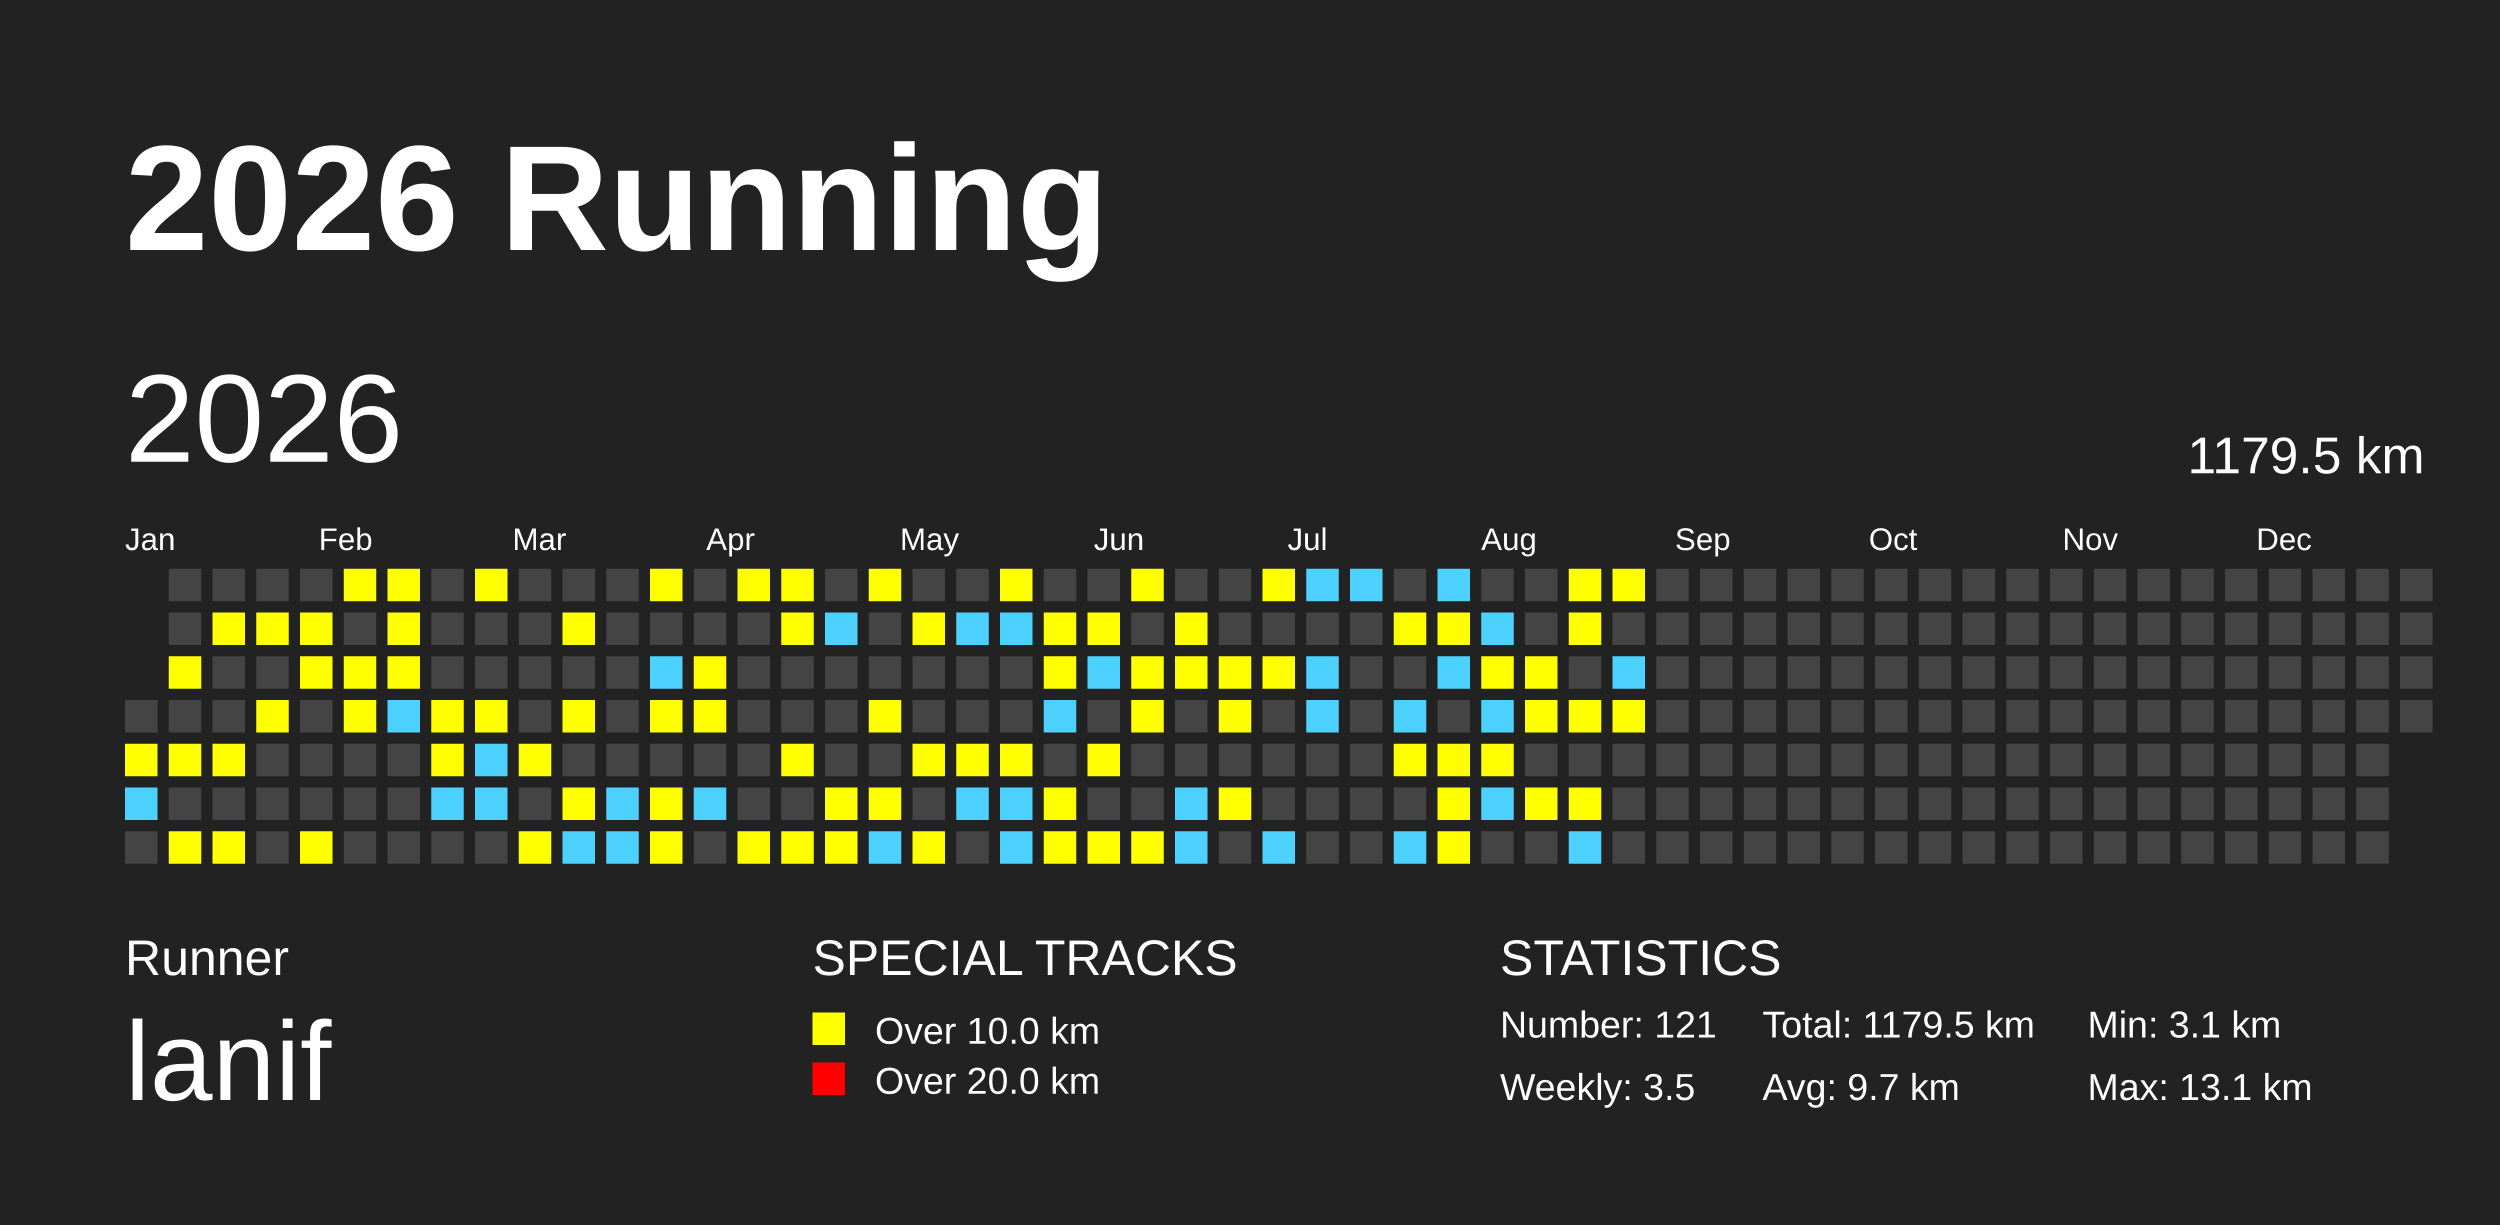
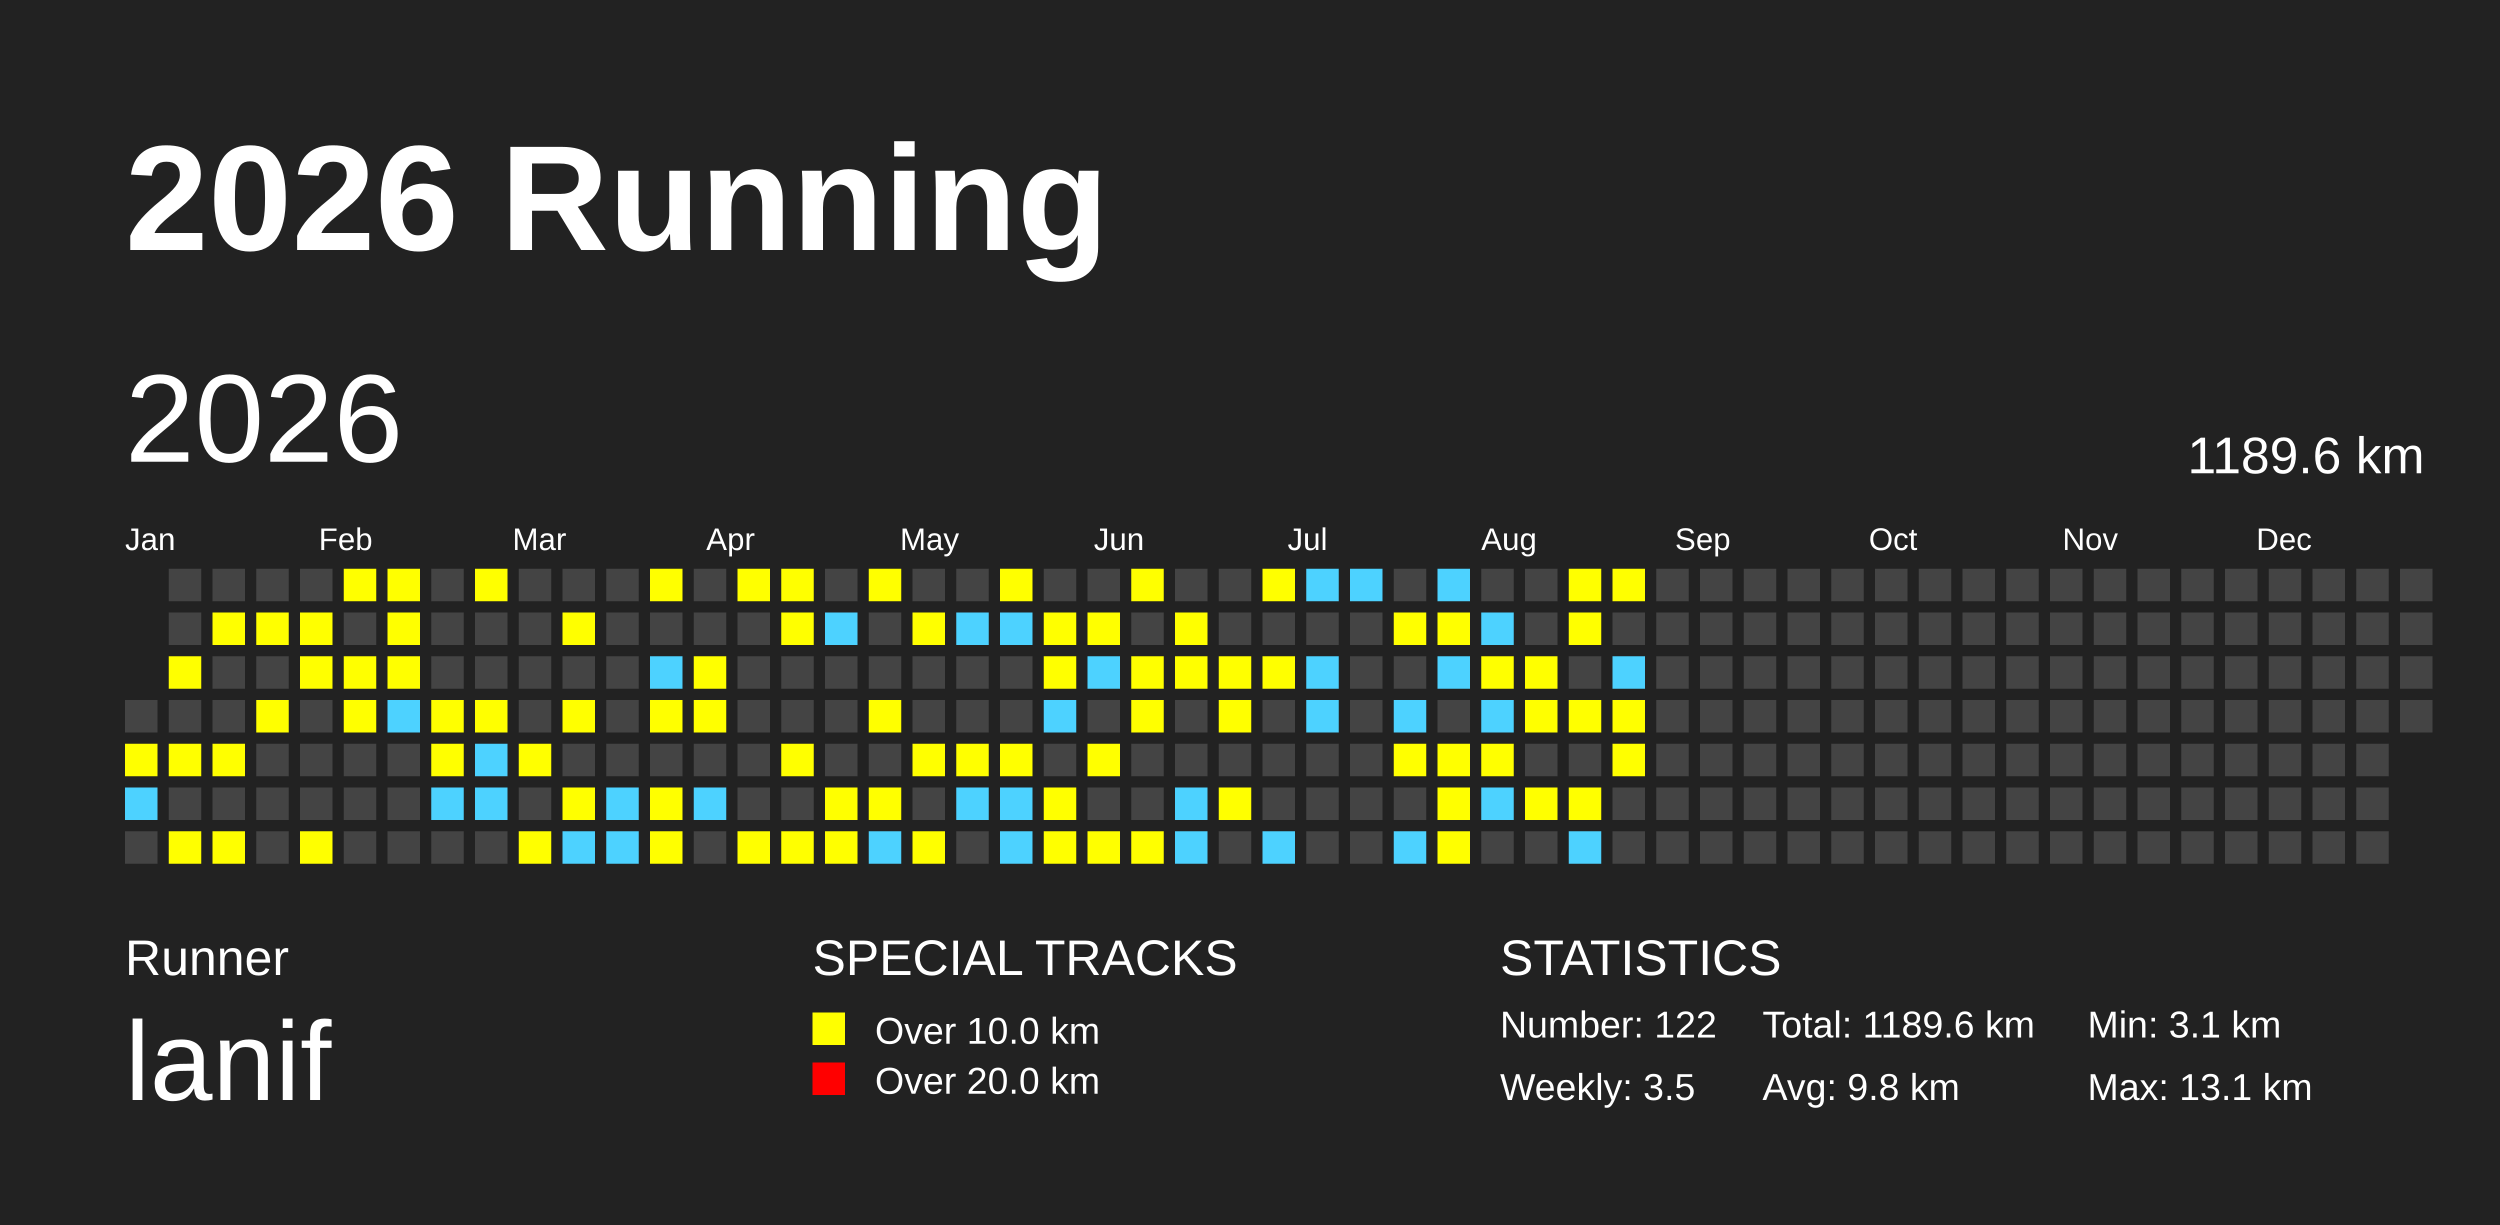
<svg xmlns="http://www.w3.org/2000/svg" baseProfile="full" height="98mm" version="1.1" viewBox="0,0,200,98" width="200mm">
  <defs />
  <rect fill="#222222" height="98" width="200" x="0" y="0" />
  <text fill="#FFFFFF" style="font-size:12px; font-family:Arial; font-weight:bold;" x="10" y="20">2026 Running</text>
  <text fill="#FFFFFF" style="font-size:4px; font-family:Arial" x="10" y="78">Runner</text>
  <text fill="#FFFFFF" style="font-size:9px; font-family:Arial" x="10" y="88">lanif</text>
  <text fill="#FFFFFF" style="font-size:4px; font-family:Arial" x="65" y="78">SPECIAL TRACKS</text>
  <rect fill="yellow" height="2.6" width="2.6" x="65" y="81" />
  <text fill="#FFFFFF" style="font-size:3px; font-family:Arial" x="70" y="83.5">Over 10.0 km</text>
  <rect fill="red" height="2.6" width="2.6" x="65" y="85" />
  <text fill="#FFFFFF" style="font-size:3px; font-family:Arial" x="70" y="87.5">Over 20.0 km</text>
  <text fill="#FFFFFF" style="font-size:4px; font-family:Arial" x="120" y="78">STATISTICS</text>
-   <text fill="#FFFFFF" style="font-size:3px; font-family:Arial" x="120" y="83">Number: 121</text>
+   <text fill="#FFFFFF" style="font-size:3px; font-family:Arial" x="120" y="83">Number: 122</text>
  <text fill="#FFFFFF" style="font-size:3px; font-family:Arial" x="120" y="88">Weekly: 3.5</text>
-   <text fill="#FFFFFF" style="font-size:3px; font-family:Arial" x="141" y="83">Total: 1179.5 km</text>
-   <text fill="#FFFFFF" style="font-size:3px; font-family:Arial" x="141" y="88">Avg: 9.7 km</text>
+   <text fill="#FFFFFF" style="font-size:3px; font-family:Arial" x="141" y="83">Total: 1189.6 km</text>
+   <text fill="#FFFFFF" style="font-size:3px; font-family:Arial" x="141" y="88">Avg: 9.8 km</text>
  <text fill="#FFFFFF" style="font-size:3px; font-family:Arial" x="167" y="83">Min: 3.1 km</text>
  <text fill="#FFFFFF" style="font-size:3px; font-family:Arial" x="167" y="88">Max: 13.1 km</text>
  <text dominant-baseline="hanging" fill="#FFFFFF" style="font-size:10.0px; font-family:Arial;" x="10" y="30">2026</text>
-   <text dominant-baseline="hanging" fill="#FFFFFF" style="font-size:4.125px; font-family:Arial;" x="175" y="35">1179.5 km</text>
+   <text dominant-baseline="hanging" fill="#FFFFFF" style="font-size:4.125px; font-family:Arial;" x="175" y="35">1189.6 km</text>
  <text fill="#FFFFFF" style="font-size:2.5px; font-family:Arial" x="10.0" y="44">Jan</text>
  <text fill="#FFFFFF" style="font-size:2.5px; font-family:Arial" x="25.5" y="44">Feb</text>
  <text fill="#FFFFFF" style="font-size:2.5px; font-family:Arial" x="41.0" y="44">Mar</text>
  <text fill="#FFFFFF" style="font-size:2.5px; font-family:Arial" x="56.5" y="44">Apr</text>
  <text fill="#FFFFFF" style="font-size:2.5px; font-family:Arial" x="72.0" y="44">May</text>
  <text fill="#FFFFFF" style="font-size:2.5px; font-family:Arial" x="87.5" y="44">Jun</text>
  <text fill="#FFFFFF" style="font-size:2.5px; font-family:Arial" x="103.0" y="44">Jul</text>
  <text fill="#FFFFFF" style="font-size:2.5px; font-family:Arial" x="118.5" y="44">Aug</text>
  <text fill="#FFFFFF" style="font-size:2.5px; font-family:Arial" x="134.0" y="44">Sep</text>
  <text fill="#FFFFFF" style="font-size:2.5px; font-family:Arial" x="149.5" y="44">Oct</text>
  <text fill="#FFFFFF" style="font-size:2.5px; font-family:Arial" x="165.0" y="44">Nov</text>
  <text fill="#FFFFFF" style="font-size:2.5px; font-family:Arial" x="180.5" y="44">Dec</text>
  <rect fill="#444444" height="2.6" width="2.6" x="10.0" y="56.0" />
  <rect fill="yellow" height="2.6" width="2.6" x="10.0" y="59.5" />
  <rect fill="#4DD2FF" height="2.6" width="2.6" x="10.0" y="63.0" />
  <rect fill="#444444" height="2.6" width="2.6" x="10.0" y="66.5" />
  <rect fill="#444444" height="2.6" width="2.6" x="13.5" y="45.5" />
  <rect fill="#444444" height="2.6" width="2.6" x="13.5" y="49.0" />
  <rect fill="yellow" height="2.6" width="2.6" x="13.5" y="52.5" />
  <rect fill="#444444" height="2.6" width="2.6" x="13.5" y="56.0" />
  <rect fill="yellow" height="2.6" width="2.6" x="13.5" y="59.5" />
  <rect fill="#444444" height="2.6" width="2.6" x="13.5" y="63.0" />
  <rect fill="yellow" height="2.6" width="2.6" x="13.5" y="66.5" />
  <rect fill="#444444" height="2.6" width="2.6" x="17.0" y="45.5" />
  <rect fill="yellow" height="2.6" width="2.6" x="17.0" y="49.0" />
  <rect fill="#444444" height="2.6" width="2.6" x="17.0" y="52.5" />
  <rect fill="#444444" height="2.6" width="2.6" x="17.0" y="56.0" />
  <rect fill="yellow" height="2.6" width="2.6" x="17.0" y="59.5" />
  <rect fill="#444444" height="2.6" width="2.6" x="17.0" y="63.0" />
  <rect fill="yellow" height="2.6" width="2.6" x="17.0" y="66.5" />
  <rect fill="#444444" height="2.6" width="2.6" x="20.5" y="45.5" />
  <rect fill="yellow" height="2.6" width="2.6" x="20.5" y="49.0" />
  <rect fill="#444444" height="2.6" width="2.6" x="20.5" y="52.5" />
  <rect fill="yellow" height="2.6" width="2.6" x="20.5" y="56.0" />
  <rect fill="#444444" height="2.6" width="2.6" x="20.5" y="59.5" />
  <rect fill="#444444" height="2.6" width="2.6" x="20.5" y="63.0" />
  <rect fill="#444444" height="2.6" width="2.6" x="20.5" y="66.5" />
  <rect fill="#444444" height="2.6" width="2.6" x="24.0" y="45.5" />
  <rect fill="yellow" height="2.6" width="2.6" x="24.0" y="49.0" />
  <rect fill="yellow" height="2.6" width="2.6" x="24.0" y="52.5" />
  <rect fill="#444444" height="2.6" width="2.6" x="24.0" y="56.0" />
  <rect fill="#444444" height="2.6" width="2.6" x="24.0" y="59.5" />
  <rect fill="#444444" height="2.6" width="2.6" x="24.0" y="63.0" />
  <rect fill="yellow" height="2.6" width="2.6" x="24.0" y="66.5" />
  <rect fill="yellow" height="2.6" width="2.6" x="27.5" y="45.5" />
  <rect fill="#444444" height="2.6" width="2.6" x="27.5" y="49.0" />
  <rect fill="yellow" height="2.6" width="2.6" x="27.5" y="52.5" />
  <rect fill="yellow" height="2.6" width="2.6" x="27.5" y="56.0" />
  <rect fill="#444444" height="2.6" width="2.6" x="27.5" y="59.5" />
  <rect fill="#444444" height="2.6" width="2.6" x="27.5" y="63.0" />
  <rect fill="#444444" height="2.6" width="2.6" x="27.5" y="66.5" />
  <rect fill="yellow" height="2.6" width="2.6" x="31.0" y="45.5" />
  <rect fill="yellow" height="2.6" width="2.6" x="31.0" y="49.0" />
  <rect fill="yellow" height="2.6" width="2.6" x="31.0" y="52.5" />
  <rect fill="#4DD2FF" height="2.6" width="2.6" x="31.0" y="56.0" />
  <rect fill="#444444" height="2.6" width="2.6" x="31.0" y="59.5" />
  <rect fill="#444444" height="2.6" width="2.6" x="31.0" y="63.0" />
  <rect fill="#444444" height="2.6" width="2.6" x="31.0" y="66.5" />
  <rect fill="#444444" height="2.6" width="2.6" x="34.5" y="45.5" />
  <rect fill="#444444" height="2.6" width="2.6" x="34.5" y="49.0" />
  <rect fill="#444444" height="2.6" width="2.6" x="34.5" y="52.5" />
  <rect fill="yellow" height="2.6" width="2.6" x="34.5" y="56.0" />
  <rect fill="yellow" height="2.6" width="2.6" x="34.5" y="59.5" />
  <rect fill="#4DD2FF" height="2.6" width="2.6" x="34.5" y="63.0" />
  <rect fill="#444444" height="2.6" width="2.6" x="34.5" y="66.5" />
  <rect fill="yellow" height="2.6" width="2.6" x="38.0" y="45.5" />
  <rect fill="#444444" height="2.6" width="2.6" x="38.0" y="49.0" />
  <rect fill="#444444" height="2.6" width="2.6" x="38.0" y="52.5" />
  <rect fill="yellow" height="2.6" width="2.6" x="38.0" y="56.0" />
  <rect fill="#4DD2FF" height="2.6" width="2.6" x="38.0" y="59.5" />
  <rect fill="#4DD2FF" height="2.6" width="2.6" x="38.0" y="63.0" />
  <rect fill="#444444" height="2.6" width="2.6" x="38.0" y="66.5" />
  <rect fill="#444444" height="2.6" width="2.6" x="41.5" y="45.5" />
  <rect fill="#444444" height="2.6" width="2.6" x="41.5" y="49.0" />
  <rect fill="#444444" height="2.6" width="2.6" x="41.5" y="52.5" />
  <rect fill="#444444" height="2.6" width="2.6" x="41.5" y="56.0" />
  <rect fill="yellow" height="2.6" width="2.6" x="41.5" y="59.5" />
  <rect fill="#444444" height="2.6" width="2.6" x="41.5" y="63.0" />
  <rect fill="yellow" height="2.6" width="2.6" x="41.5" y="66.5" />
  <rect fill="#444444" height="2.6" width="2.6" x="45.0" y="45.5" />
  <rect fill="yellow" height="2.6" width="2.6" x="45.0" y="49.0" />
  <rect fill="#444444" height="2.6" width="2.6" x="45.0" y="52.5" />
  <rect fill="yellow" height="2.6" width="2.6" x="45.0" y="56.0" />
  <rect fill="#444444" height="2.6" width="2.6" x="45.0" y="59.5" />
  <rect fill="yellow" height="2.6" width="2.6" x="45.0" y="63.0" />
  <rect fill="#4DD2FF" height="2.6" width="2.6" x="45.0" y="66.5" />
  <rect fill="#444444" height="2.6" width="2.6" x="48.5" y="45.5" />
  <rect fill="#444444" height="2.6" width="2.6" x="48.5" y="49.0" />
  <rect fill="#444444" height="2.6" width="2.6" x="48.5" y="52.5" />
  <rect fill="#444444" height="2.6" width="2.6" x="48.5" y="56.0" />
  <rect fill="#444444" height="2.6" width="2.6" x="48.5" y="59.5" />
  <rect fill="#4DD2FF" height="2.6" width="2.6" x="48.5" y="63.0" />
  <rect fill="#4DD2FF" height="2.6" width="2.6" x="48.5" y="66.5" />
  <rect fill="yellow" height="2.6" width="2.6" x="52.0" y="45.5" />
  <rect fill="#444444" height="2.6" width="2.6" x="52.0" y="49.0" />
  <rect fill="#4DD2FF" height="2.6" width="2.6" x="52.0" y="52.5" />
  <rect fill="yellow" height="2.6" width="2.6" x="52.0" y="56.0" />
  <rect fill="#444444" height="2.6" width="2.6" x="52.0" y="59.5" />
  <rect fill="yellow" height="2.6" width="2.6" x="52.0" y="63.0" />
  <rect fill="yellow" height="2.6" width="2.6" x="52.0" y="66.5" />
  <rect fill="#444444" height="2.6" width="2.6" x="55.5" y="45.5" />
  <rect fill="#444444" height="2.6" width="2.6" x="55.5" y="49.0" />
  <rect fill="yellow" height="2.6" width="2.6" x="55.5" y="52.5" />
  <rect fill="yellow" height="2.6" width="2.6" x="55.5" y="56.0" />
  <rect fill="#444444" height="2.6" width="2.6" x="55.5" y="59.5" />
  <rect fill="#4DD2FF" height="2.6" width="2.6" x="55.5" y="63.0" />
  <rect fill="#444444" height="2.6" width="2.6" x="55.5" y="66.5" />
  <rect fill="yellow" height="2.6" width="2.6" x="59.0" y="45.5" />
  <rect fill="#444444" height="2.6" width="2.6" x="59.0" y="49.0" />
  <rect fill="#444444" height="2.6" width="2.6" x="59.0" y="52.5" />
  <rect fill="#444444" height="2.6" width="2.6" x="59.0" y="56.0" />
  <rect fill="#444444" height="2.6" width="2.6" x="59.0" y="59.5" />
  <rect fill="#444444" height="2.6" width="2.6" x="59.0" y="63.0" />
  <rect fill="yellow" height="2.6" width="2.6" x="59.0" y="66.5" />
  <rect fill="yellow" height="2.6" width="2.6" x="62.5" y="45.5" />
  <rect fill="yellow" height="2.6" width="2.6" x="62.5" y="49.0" />
  <rect fill="#444444" height="2.6" width="2.6" x="62.5" y="52.5" />
  <rect fill="#444444" height="2.6" width="2.6" x="62.5" y="56.0" />
  <rect fill="yellow" height="2.6" width="2.6" x="62.5" y="59.5" />
  <rect fill="#444444" height="2.6" width="2.6" x="62.5" y="63.0" />
  <rect fill="yellow" height="2.6" width="2.6" x="62.5" y="66.5" />
  <rect fill="#444444" height="2.6" width="2.6" x="66.0" y="45.5" />
  <rect fill="#4DD2FF" height="2.6" width="2.6" x="66.0" y="49.0" />
  <rect fill="#444444" height="2.6" width="2.6" x="66.0" y="52.5" />
  <rect fill="#444444" height="2.6" width="2.6" x="66.0" y="56.0" />
  <rect fill="#444444" height="2.6" width="2.6" x="66.0" y="59.5" />
  <rect fill="yellow" height="2.6" width="2.6" x="66.0" y="63.0" />
  <rect fill="yellow" height="2.6" width="2.6" x="66.0" y="66.5" />
  <rect fill="yellow" height="2.6" width="2.6" x="69.5" y="45.5" />
  <rect fill="#444444" height="2.6" width="2.6" x="69.5" y="49.0" />
  <rect fill="#444444" height="2.6" width="2.6" x="69.5" y="52.5" />
  <rect fill="yellow" height="2.6" width="2.6" x="69.5" y="56.0" />
  <rect fill="#444444" height="2.6" width="2.6" x="69.5" y="59.5" />
  <rect fill="yellow" height="2.6" width="2.6" x="69.5" y="63.0" />
  <rect fill="#4DD2FF" height="2.6" width="2.6" x="69.5" y="66.5" />
  <rect fill="#444444" height="2.6" width="2.6" x="73.0" y="45.5" />
  <rect fill="yellow" height="2.6" width="2.6" x="73.0" y="49.0" />
  <rect fill="#444444" height="2.6" width="2.6" x="73.0" y="52.5" />
  <rect fill="#444444" height="2.6" width="2.6" x="73.0" y="56.0" />
  <rect fill="yellow" height="2.6" width="2.6" x="73.0" y="59.5" />
  <rect fill="#444444" height="2.6" width="2.6" x="73.0" y="63.0" />
  <rect fill="yellow" height="2.6" width="2.6" x="73.0" y="66.5" />
  <rect fill="#444444" height="2.6" width="2.6" x="76.5" y="45.5" />
  <rect fill="#4DD2FF" height="2.6" width="2.6" x="76.5" y="49.0" />
  <rect fill="#444444" height="2.6" width="2.6" x="76.5" y="52.5" />
  <rect fill="#444444" height="2.6" width="2.6" x="76.5" y="56.0" />
  <rect fill="yellow" height="2.6" width="2.6" x="76.5" y="59.5" />
  <rect fill="#4DD2FF" height="2.6" width="2.6" x="76.5" y="63.0" />
  <rect fill="#444444" height="2.6" width="2.6" x="76.5" y="66.5" />
  <rect fill="yellow" height="2.6" width="2.6" x="80.0" y="45.5" />
  <rect fill="#4DD2FF" height="2.6" width="2.6" x="80.0" y="49.0" />
  <rect fill="#444444" height="2.6" width="2.6" x="80.0" y="52.5" />
  <rect fill="#444444" height="2.6" width="2.6" x="80.0" y="56.0" />
  <rect fill="yellow" height="2.6" width="2.6" x="80.0" y="59.5" />
  <rect fill="#4DD2FF" height="2.6" width="2.6" x="80.0" y="63.0" />
  <rect fill="#4DD2FF" height="2.6" width="2.6" x="80.0" y="66.5" />
  <rect fill="#444444" height="2.6" width="2.6" x="83.5" y="45.5" />
  <rect fill="yellow" height="2.6" width="2.6" x="83.5" y="49.0" />
  <rect fill="yellow" height="2.6" width="2.6" x="83.5" y="52.5" />
  <rect fill="#4DD2FF" height="2.6" width="2.6" x="83.5" y="56.0" />
  <rect fill="#444444" height="2.6" width="2.6" x="83.5" y="59.5" />
  <rect fill="yellow" height="2.6" width="2.6" x="83.5" y="63.0" />
  <rect fill="yellow" height="2.6" width="2.6" x="83.5" y="66.5" />
  <rect fill="#444444" height="2.6" width="2.6" x="87.0" y="45.5" />
  <rect fill="yellow" height="2.6" width="2.6" x="87.0" y="49.0" />
  <rect fill="#4DD2FF" height="2.6" width="2.6" x="87.0" y="52.5" />
  <rect fill="#444444" height="2.6" width="2.6" x="87.0" y="56.0" />
  <rect fill="yellow" height="2.6" width="2.6" x="87.0" y="59.5" />
  <rect fill="#444444" height="2.6" width="2.6" x="87.0" y="63.0" />
  <rect fill="yellow" height="2.6" width="2.6" x="87.0" y="66.5" />
  <rect fill="yellow" height="2.6" width="2.6" x="90.5" y="45.5" />
  <rect fill="#444444" height="2.6" width="2.6" x="90.5" y="49.0" />
  <rect fill="yellow" height="2.6" width="2.6" x="90.5" y="52.5" />
  <rect fill="yellow" height="2.6" width="2.6" x="90.5" y="56.0" />
  <rect fill="#444444" height="2.6" width="2.6" x="90.5" y="59.5" />
  <rect fill="#444444" height="2.6" width="2.6" x="90.5" y="63.0" />
  <rect fill="yellow" height="2.6" width="2.6" x="90.5" y="66.5" />
  <rect fill="#444444" height="2.6" width="2.6" x="94.0" y="45.5" />
  <rect fill="yellow" height="2.6" width="2.6" x="94.0" y="49.0" />
  <rect fill="yellow" height="2.6" width="2.6" x="94.0" y="52.5" />
  <rect fill="#444444" height="2.6" width="2.6" x="94.0" y="56.0" />
  <rect fill="#444444" height="2.6" width="2.6" x="94.0" y="59.5" />
  <rect fill="#4DD2FF" height="2.6" width="2.6" x="94.0" y="63.0" />
  <rect fill="#4DD2FF" height="2.6" width="2.6" x="94.0" y="66.5" />
  <rect fill="#444444" height="2.6" width="2.6" x="97.5" y="45.5" />
  <rect fill="#444444" height="2.6" width="2.6" x="97.5" y="49.0" />
  <rect fill="yellow" height="2.6" width="2.6" x="97.5" y="52.5" />
  <rect fill="yellow" height="2.6" width="2.6" x="97.5" y="56.0" />
  <rect fill="#444444" height="2.6" width="2.6" x="97.5" y="59.5" />
  <rect fill="yellow" height="2.6" width="2.6" x="97.5" y="63.0" />
  <rect fill="#444444" height="2.6" width="2.6" x="97.5" y="66.5" />
  <rect fill="yellow" height="2.6" width="2.6" x="101.0" y="45.5" />
  <rect fill="#444444" height="2.6" width="2.6" x="101.0" y="49.0" />
  <rect fill="yellow" height="2.6" width="2.6" x="101.0" y="52.5" />
  <rect fill="#444444" height="2.6" width="2.6" x="101.0" y="56.0" />
  <rect fill="#444444" height="2.6" width="2.6" x="101.0" y="59.5" />
  <rect fill="#444444" height="2.6" width="2.6" x="101.0" y="63.0" />
  <rect fill="#4DD2FF" height="2.6" width="2.6" x="101.0" y="66.5" />
  <rect fill="#4DD2FF" height="2.6" width="2.6" x="104.5" y="45.5" />
  <rect fill="#444444" height="2.6" width="2.6" x="104.5" y="49.0" />
  <rect fill="#4DD2FF" height="2.6" width="2.6" x="104.5" y="52.5" />
  <rect fill="#4DD2FF" height="2.6" width="2.6" x="104.5" y="56.0" />
  <rect fill="#444444" height="2.6" width="2.6" x="104.5" y="59.5" />
  <rect fill="#444444" height="2.6" width="2.6" x="104.5" y="63.0" />
  <rect fill="#444444" height="2.6" width="2.6" x="104.5" y="66.5" />
  <rect fill="#4DD2FF" height="2.6" width="2.6" x="108.0" y="45.5" />
  <rect fill="#444444" height="2.6" width="2.6" x="108.0" y="49.0" />
  <rect fill="#444444" height="2.6" width="2.6" x="108.0" y="52.5" />
  <rect fill="#444444" height="2.6" width="2.6" x="108.0" y="56.0" />
  <rect fill="#444444" height="2.6" width="2.6" x="108.0" y="59.5" />
  <rect fill="#444444" height="2.6" width="2.6" x="108.0" y="63.0" />
  <rect fill="#444444" height="2.6" width="2.6" x="108.0" y="66.5" />
  <rect fill="#444444" height="2.6" width="2.6" x="111.5" y="45.5" />
  <rect fill="yellow" height="2.6" width="2.6" x="111.5" y="49.0" />
  <rect fill="#444444" height="2.6" width="2.6" x="111.5" y="52.5" />
  <rect fill="#4DD2FF" height="2.6" width="2.6" x="111.5" y="56.0" />
  <rect fill="yellow" height="2.6" width="2.6" x="111.5" y="59.5" />
  <rect fill="#444444" height="2.6" width="2.6" x="111.5" y="63.0" />
  <rect fill="#4DD2FF" height="2.6" width="2.6" x="111.5" y="66.5" />
  <rect fill="#4DD2FF" height="2.6" width="2.6" x="115.0" y="45.5" />
  <rect fill="yellow" height="2.6" width="2.6" x="115.0" y="49.0" />
  <rect fill="#4DD2FF" height="2.6" width="2.6" x="115.0" y="52.5" />
  <rect fill="#444444" height="2.6" width="2.6" x="115.0" y="56.0" />
  <rect fill="yellow" height="2.6" width="2.6" x="115.0" y="59.5" />
  <rect fill="yellow" height="2.6" width="2.6" x="115.0" y="63.0" />
  <rect fill="yellow" height="2.6" width="2.6" x="115.0" y="66.5" />
  <rect fill="#444444" height="2.6" width="2.6" x="118.5" y="45.5" />
  <rect fill="#4DD2FF" height="2.6" width="2.6" x="118.5" y="49.0" />
  <rect fill="yellow" height="2.6" width="2.6" x="118.5" y="52.5" />
  <rect fill="#4DD2FF" height="2.6" width="2.6" x="118.5" y="56.0" />
  <rect fill="yellow" height="2.6" width="2.6" x="118.5" y="59.5" />
  <rect fill="#4DD2FF" height="2.6" width="2.6" x="118.5" y="63.0" />
  <rect fill="#444444" height="2.6" width="2.6" x="118.5" y="66.5" />
  <rect fill="#444444" height="2.6" width="2.6" x="122.0" y="45.5" />
  <rect fill="#444444" height="2.6" width="2.6" x="122.0" y="49.0" />
  <rect fill="yellow" height="2.6" width="2.6" x="122.0" y="52.5" />
  <rect fill="yellow" height="2.6" width="2.6" x="122.0" y="56.0" />
  <rect fill="#444444" height="2.6" width="2.6" x="122.0" y="59.5" />
  <rect fill="yellow" height="2.6" width="2.6" x="122.0" y="63.0" />
  <rect fill="#444444" height="2.6" width="2.6" x="122.0" y="66.5" />
  <rect fill="yellow" height="2.6" width="2.6" x="125.5" y="45.5" />
  <rect fill="yellow" height="2.6" width="2.6" x="125.5" y="49.0" />
  <rect fill="#444444" height="2.6" width="2.6" x="125.5" y="52.5" />
  <rect fill="yellow" height="2.6" width="2.6" x="125.5" y="56.0" />
  <rect fill="#444444" height="2.6" width="2.6" x="125.5" y="59.5" />
  <rect fill="yellow" height="2.6" width="2.6" x="125.5" y="63.0" />
  <rect fill="#4DD2FF" height="2.6" width="2.6" x="125.5" y="66.5" />
  <rect fill="yellow" height="2.6" width="2.6" x="129.0" y="45.5" />
  <rect fill="#444444" height="2.6" width="2.6" x="129.0" y="49.0" />
  <rect fill="#4DD2FF" height="2.6" width="2.6" x="129.0" y="52.5" />
  <rect fill="yellow" height="2.6" width="2.6" x="129.0" y="56.0" />
-   <rect fill="#444444" height="2.6" width="2.6" x="129.0" y="59.5" />
+   <rect fill="yellow" height="2.6" width="2.6" x="129.0" y="59.5" />
  <rect fill="#444444" height="2.6" width="2.6" x="129.0" y="63.0" />
  <rect fill="#444444" height="2.6" width="2.6" x="129.0" y="66.5" />
  <rect fill="#444444" height="2.6" width="2.6" x="132.5" y="45.5" />
  <rect fill="#444444" height="2.6" width="2.6" x="132.5" y="49.0" />
  <rect fill="#444444" height="2.6" width="2.6" x="132.5" y="52.5" />
  <rect fill="#444444" height="2.6" width="2.6" x="132.5" y="56.0" />
  <rect fill="#444444" height="2.6" width="2.6" x="132.5" y="59.5" />
  <rect fill="#444444" height="2.6" width="2.6" x="132.5" y="63.0" />
  <rect fill="#444444" height="2.6" width="2.6" x="132.5" y="66.5" />
  <rect fill="#444444" height="2.6" width="2.6" x="136.0" y="45.5" />
  <rect fill="#444444" height="2.6" width="2.6" x="136.0" y="49.0" />
  <rect fill="#444444" height="2.6" width="2.6" x="136.0" y="52.5" />
  <rect fill="#444444" height="2.6" width="2.6" x="136.0" y="56.0" />
  <rect fill="#444444" height="2.6" width="2.6" x="136.0" y="59.5" />
  <rect fill="#444444" height="2.6" width="2.6" x="136.0" y="63.0" />
  <rect fill="#444444" height="2.6" width="2.6" x="136.0" y="66.5" />
  <rect fill="#444444" height="2.6" width="2.6" x="139.5" y="45.5" />
  <rect fill="#444444" height="2.6" width="2.6" x="139.5" y="49.0" />
  <rect fill="#444444" height="2.6" width="2.6" x="139.5" y="52.5" />
  <rect fill="#444444" height="2.6" width="2.6" x="139.5" y="56.0" />
  <rect fill="#444444" height="2.6" width="2.6" x="139.5" y="59.5" />
  <rect fill="#444444" height="2.6" width="2.6" x="139.5" y="63.0" />
  <rect fill="#444444" height="2.6" width="2.6" x="139.5" y="66.5" />
  <rect fill="#444444" height="2.6" width="2.6" x="143.0" y="45.5" />
  <rect fill="#444444" height="2.6" width="2.6" x="143.0" y="49.0" />
  <rect fill="#444444" height="2.6" width="2.6" x="143.0" y="52.5" />
  <rect fill="#444444" height="2.6" width="2.6" x="143.0" y="56.0" />
  <rect fill="#444444" height="2.6" width="2.6" x="143.0" y="59.5" />
  <rect fill="#444444" height="2.6" width="2.6" x="143.0" y="63.0" />
  <rect fill="#444444" height="2.6" width="2.6" x="143.0" y="66.5" />
  <rect fill="#444444" height="2.6" width="2.6" x="146.5" y="45.5" />
  <rect fill="#444444" height="2.6" width="2.6" x="146.5" y="49.0" />
  <rect fill="#444444" height="2.6" width="2.6" x="146.5" y="52.5" />
  <rect fill="#444444" height="2.6" width="2.6" x="146.5" y="56.0" />
  <rect fill="#444444" height="2.6" width="2.6" x="146.5" y="59.5" />
  <rect fill="#444444" height="2.6" width="2.6" x="146.5" y="63.0" />
  <rect fill="#444444" height="2.6" width="2.6" x="146.5" y="66.5" />
  <rect fill="#444444" height="2.6" width="2.6" x="150.0" y="45.5" />
  <rect fill="#444444" height="2.6" width="2.6" x="150.0" y="49.0" />
  <rect fill="#444444" height="2.6" width="2.6" x="150.0" y="52.5" />
  <rect fill="#444444" height="2.6" width="2.6" x="150.0" y="56.0" />
  <rect fill="#444444" height="2.6" width="2.6" x="150.0" y="59.5" />
  <rect fill="#444444" height="2.6" width="2.6" x="150.0" y="63.0" />
  <rect fill="#444444" height="2.6" width="2.6" x="150.0" y="66.5" />
  <rect fill="#444444" height="2.6" width="2.6" x="153.5" y="45.5" />
  <rect fill="#444444" height="2.6" width="2.6" x="153.5" y="49.0" />
  <rect fill="#444444" height="2.6" width="2.6" x="153.5" y="52.5" />
  <rect fill="#444444" height="2.6" width="2.6" x="153.5" y="56.0" />
  <rect fill="#444444" height="2.6" width="2.6" x="153.5" y="59.5" />
  <rect fill="#444444" height="2.6" width="2.6" x="153.5" y="63.0" />
  <rect fill="#444444" height="2.6" width="2.6" x="153.5" y="66.5" />
  <rect fill="#444444" height="2.6" width="2.6" x="157.0" y="45.5" />
  <rect fill="#444444" height="2.6" width="2.6" x="157.0" y="49.0" />
  <rect fill="#444444" height="2.6" width="2.6" x="157.0" y="52.5" />
  <rect fill="#444444" height="2.6" width="2.6" x="157.0" y="56.0" />
  <rect fill="#444444" height="2.6" width="2.6" x="157.0" y="59.5" />
  <rect fill="#444444" height="2.6" width="2.6" x="157.0" y="63.0" />
  <rect fill="#444444" height="2.6" width="2.6" x="157.0" y="66.5" />
  <rect fill="#444444" height="2.6" width="2.6" x="160.5" y="45.5" />
  <rect fill="#444444" height="2.6" width="2.6" x="160.5" y="49.0" />
  <rect fill="#444444" height="2.6" width="2.6" x="160.5" y="52.5" />
  <rect fill="#444444" height="2.6" width="2.6" x="160.5" y="56.0" />
  <rect fill="#444444" height="2.6" width="2.6" x="160.5" y="59.5" />
  <rect fill="#444444" height="2.6" width="2.6" x="160.5" y="63.0" />
  <rect fill="#444444" height="2.6" width="2.6" x="160.5" y="66.5" />
  <rect fill="#444444" height="2.6" width="2.6" x="164.0" y="45.5" />
  <rect fill="#444444" height="2.6" width="2.6" x="164.0" y="49.0" />
  <rect fill="#444444" height="2.6" width="2.6" x="164.0" y="52.5" />
  <rect fill="#444444" height="2.6" width="2.6" x="164.0" y="56.0" />
  <rect fill="#444444" height="2.6" width="2.6" x="164.0" y="59.5" />
  <rect fill="#444444" height="2.6" width="2.6" x="164.0" y="63.0" />
  <rect fill="#444444" height="2.6" width="2.6" x="164.0" y="66.5" />
  <rect fill="#444444" height="2.6" width="2.6" x="167.5" y="45.5" />
  <rect fill="#444444" height="2.6" width="2.6" x="167.5" y="49.0" />
  <rect fill="#444444" height="2.6" width="2.6" x="167.5" y="52.5" />
  <rect fill="#444444" height="2.6" width="2.6" x="167.5" y="56.0" />
  <rect fill="#444444" height="2.6" width="2.6" x="167.5" y="59.5" />
  <rect fill="#444444" height="2.6" width="2.6" x="167.5" y="63.0" />
  <rect fill="#444444" height="2.6" width="2.6" x="167.5" y="66.5" />
  <rect fill="#444444" height="2.6" width="2.6" x="171.0" y="45.5" />
  <rect fill="#444444" height="2.6" width="2.6" x="171.0" y="49.0" />
  <rect fill="#444444" height="2.6" width="2.6" x="171.0" y="52.5" />
  <rect fill="#444444" height="2.6" width="2.6" x="171.0" y="56.0" />
  <rect fill="#444444" height="2.6" width="2.6" x="171.0" y="59.5" />
  <rect fill="#444444" height="2.6" width="2.6" x="171.0" y="63.0" />
  <rect fill="#444444" height="2.6" width="2.6" x="171.0" y="66.5" />
  <rect fill="#444444" height="2.6" width="2.6" x="174.5" y="45.5" />
  <rect fill="#444444" height="2.6" width="2.6" x="174.5" y="49.0" />
  <rect fill="#444444" height="2.6" width="2.6" x="174.5" y="52.5" />
  <rect fill="#444444" height="2.6" width="2.6" x="174.5" y="56.0" />
  <rect fill="#444444" height="2.6" width="2.6" x="174.5" y="59.5" />
  <rect fill="#444444" height="2.6" width="2.6" x="174.5" y="63.0" />
  <rect fill="#444444" height="2.6" width="2.6" x="174.5" y="66.5" />
  <rect fill="#444444" height="2.6" width="2.6" x="178.0" y="45.5" />
  <rect fill="#444444" height="2.6" width="2.6" x="178.0" y="49.0" />
  <rect fill="#444444" height="2.6" width="2.6" x="178.0" y="52.5" />
  <rect fill="#444444" height="2.6" width="2.6" x="178.0" y="56.0" />
  <rect fill="#444444" height="2.6" width="2.6" x="178.0" y="59.5" />
  <rect fill="#444444" height="2.6" width="2.6" x="178.0" y="63.0" />
  <rect fill="#444444" height="2.6" width="2.6" x="178.0" y="66.5" />
  <rect fill="#444444" height="2.6" width="2.6" x="181.5" y="45.5" />
  <rect fill="#444444" height="2.6" width="2.6" x="181.5" y="49.0" />
  <rect fill="#444444" height="2.6" width="2.6" x="181.5" y="52.5" />
  <rect fill="#444444" height="2.6" width="2.6" x="181.5" y="56.0" />
  <rect fill="#444444" height="2.6" width="2.6" x="181.5" y="59.5" />
  <rect fill="#444444" height="2.6" width="2.6" x="181.5" y="63.0" />
  <rect fill="#444444" height="2.6" width="2.6" x="181.5" y="66.5" />
  <rect fill="#444444" height="2.6" width="2.6" x="185.0" y="45.5" />
  <rect fill="#444444" height="2.6" width="2.6" x="185.0" y="49.0" />
  <rect fill="#444444" height="2.6" width="2.6" x="185.0" y="52.5" />
  <rect fill="#444444" height="2.6" width="2.6" x="185.0" y="56.0" />
  <rect fill="#444444" height="2.6" width="2.6" x="185.0" y="59.5" />
  <rect fill="#444444" height="2.6" width="2.6" x="185.0" y="63.0" />
  <rect fill="#444444" height="2.6" width="2.6" x="185.0" y="66.5" />
  <rect fill="#444444" height="2.6" width="2.6" x="188.5" y="45.5" />
  <rect fill="#444444" height="2.6" width="2.6" x="188.5" y="49.0" />
  <rect fill="#444444" height="2.6" width="2.6" x="188.5" y="52.5" />
  <rect fill="#444444" height="2.6" width="2.6" x="188.5" y="56.0" />
  <rect fill="#444444" height="2.6" width="2.6" x="188.5" y="59.5" />
  <rect fill="#444444" height="2.6" width="2.6" x="188.5" y="63.0" />
  <rect fill="#444444" height="2.6" width="2.6" x="188.5" y="66.5" />
  <rect fill="#444444" height="2.6" width="2.6" x="192.0" y="45.5" />
  <rect fill="#444444" height="2.6" width="2.6" x="192.0" y="49.0" />
  <rect fill="#444444" height="2.6" width="2.6" x="192.0" y="52.5" />
  <rect fill="#444444" height="2.6" width="2.6" x="192.0" y="56.0" />
</svg>
